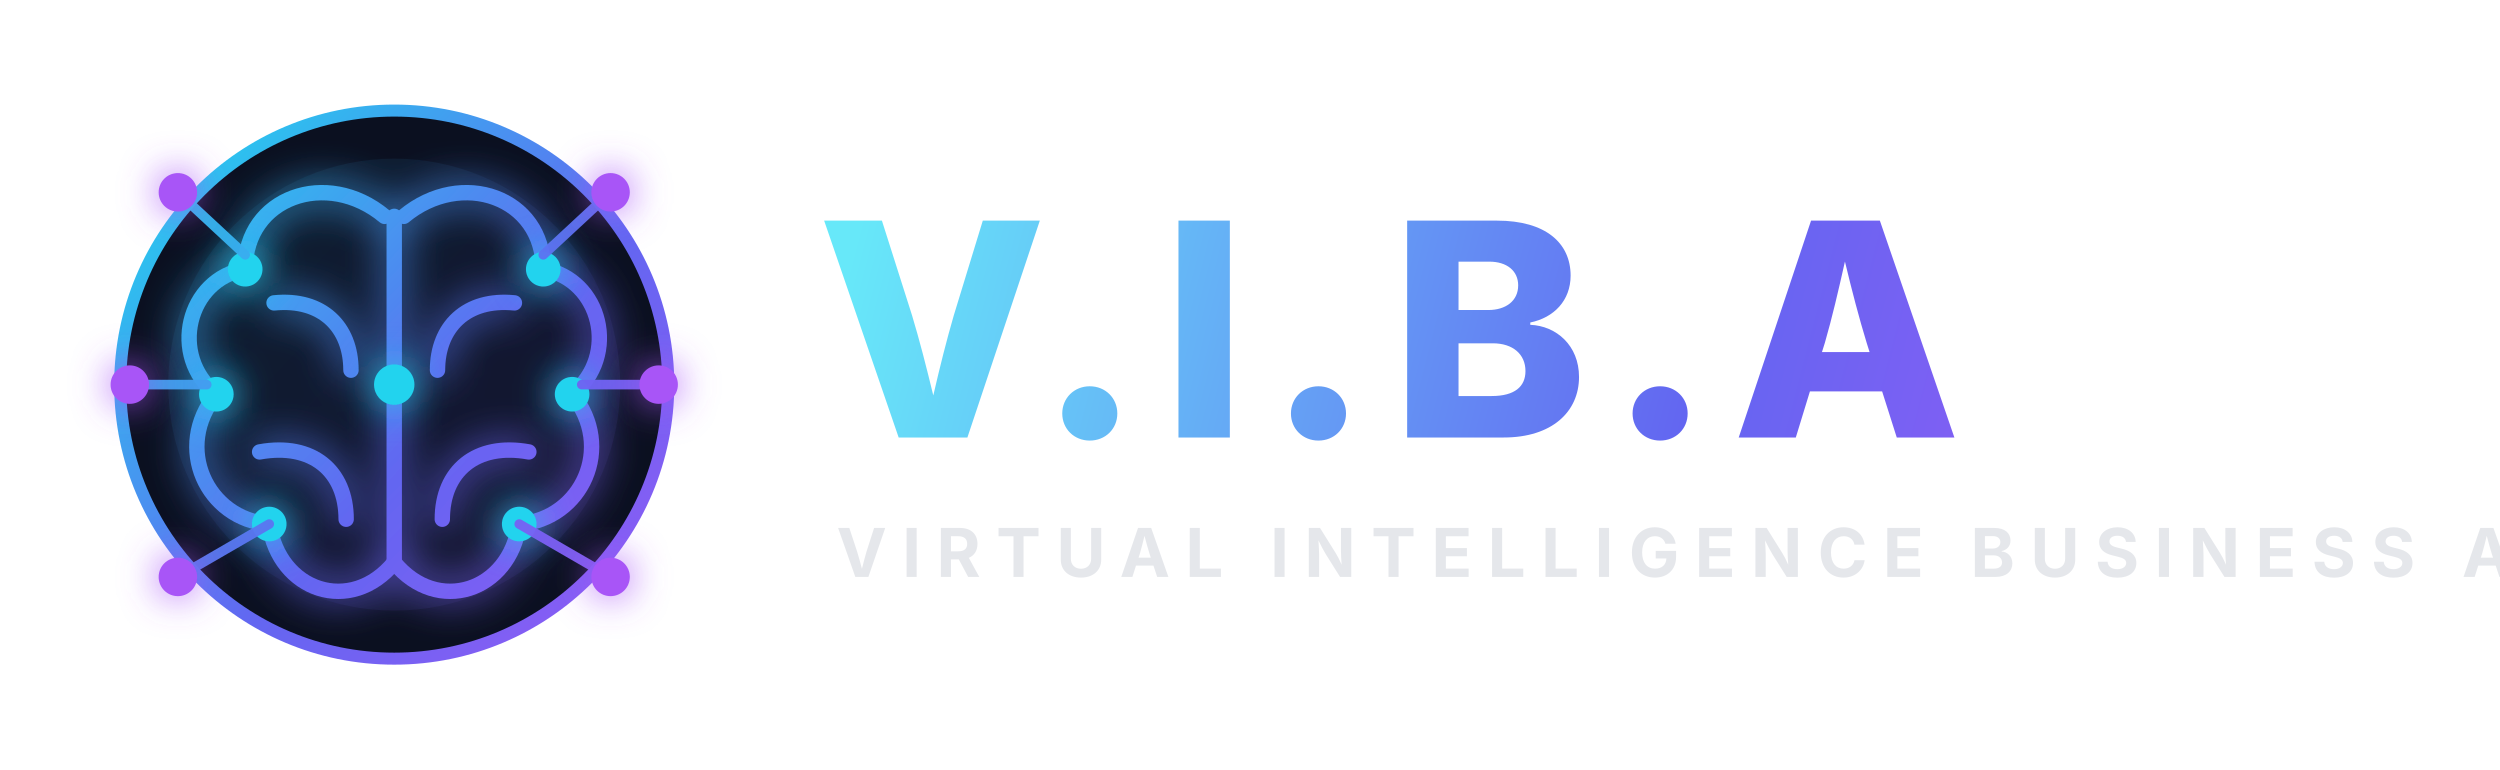
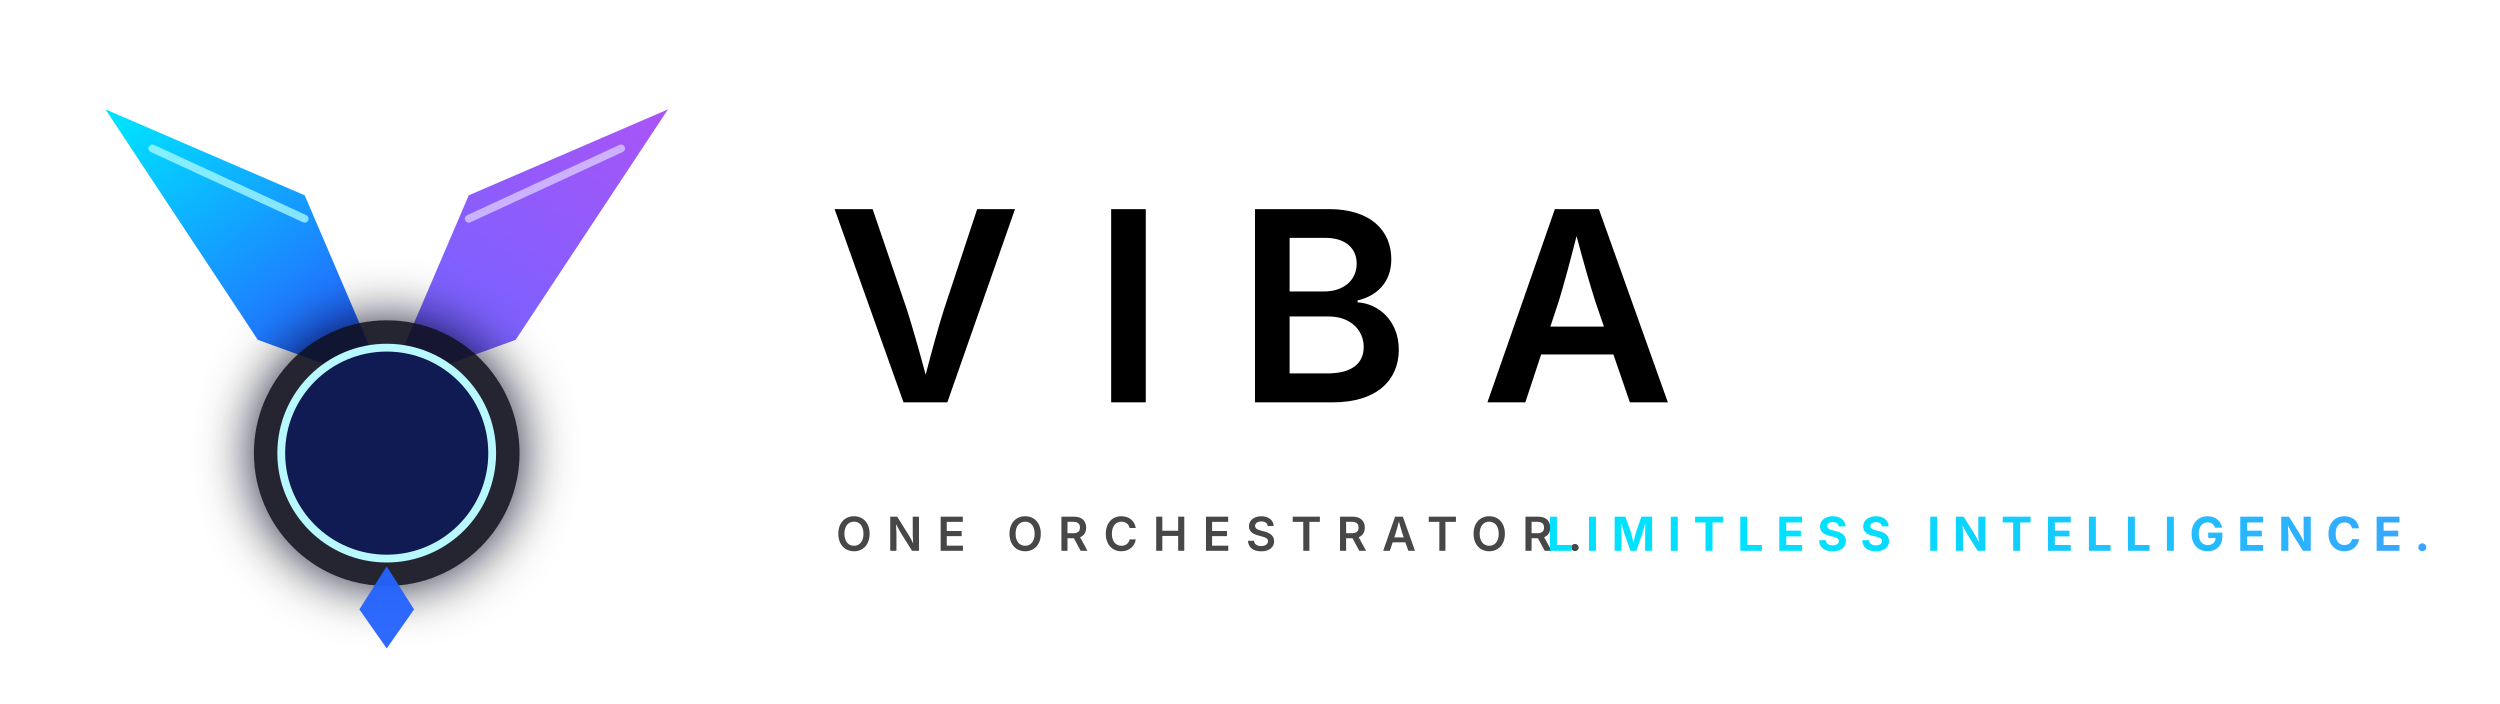
- <svg xmlns="http://www.w3.org/2000/svg" width="520" height="160" viewBox="0 0 520 160" fill="none" role="img" aria-labelledby="title desc">
+ <svg xmlns="http://www.w3.org/2000/svg" width="640" height="180" viewBox="0 0 640 180" fill="none" role="img" aria-labelledby="title desc">
  <defs>
-     <linearGradient id="g" x1="20" y1="18" x2="148" y2="142" gradientUnits="userSpaceOnUse">
-       <stop stop-color="#22D3EE" />
-       <stop offset="0.48" stop-color="#6366F1" />
-       <stop offset="1" stop-color="#A855F7" />
+     <linearGradient id="wingLeft" x1="28" y1="20" x2="118" y2="132" gradientUnits="userSpaceOnUse">
+       <stop stop-color="#00E0FF" />
+       <stop offset="0.55" stop-color="#2563FF" />
+       <stop offset="1" stop-color="#5146E5" />
    </linearGradient>
-     <linearGradient id="word" x1="180" y1="42" x2="490" y2="122" gradientUnits="userSpaceOnUse">
-       <stop stop-color="#67E8F9" />
-       <stop offset="0.55" stop-color="#6366F1" />
-       <stop offset="1" stop-color="#A855F7" />
+     <linearGradient id="wingRight" x1="154" y1="18" x2="75" y2="137" gradientUnits="userSpaceOnUse">
+       <stop stop-color="#A855F7" />
+       <stop offset="0.48" stop-color="#7B61FF" />
+       <stop offset="1" stop-color="#2563FF" />
    </linearGradient>
-     <filter id="glow" x="-40%" y="-40%" width="180%" height="180%">
-       <feGaussianBlur stdDeviation="4" result="blur" />
+     <radialGradient id="core" cx="0" cy="0" r="1" gradientTransform="translate(91 112) rotate(90) scale(29)">
+       <stop offset="0" stop-color="#FFFFFF" />
+       <stop offset="0.28" stop-color="#7DF4FF" />
+       <stop offset="0.68" stop-color="#2563FF" />
+       <stop offset="1" stop-color="#101B54" />
+     </radialGradient>
+     <filter id="glow" x="-80%" y="-80%" width="260%" height="260%">
+       <feGaussianBlur stdDeviation="7" result="b" />
      <feMerge>
-         <feMergeNode in="blur" />
+         <feMergeNode in="b" />
        <feMergeNode in="SourceGraphic" />
      </feMerge>
    </filter>
+     <linearGradient id="tag" x1="260" y1="0" x2="580" y2="0" gradientUnits="userSpaceOnUse">
+       <stop stop-color="#00E0FF" />
+       <stop offset="1" stop-color="#7B61FF" />
+     </linearGradient>
  </defs>
-   <g transform="translate(12 10)">
-     <circle cx="70" cy="70" r="57" fill="#0B1020" stroke="url(#g)" stroke-width="2.5" />
-     <circle cx="70" cy="70" r="47" fill="url(#g)" fill-opacity="0.08" />
-     <g stroke="url(#g)" stroke-width="3.2" stroke-linecap="round" stroke-linejoin="round" filter="url(#glow)">
-       <path d="M68 35C56 25 39 31 39 46C27 48 23 64 33 72C24 83 31 98 44 99C46 113 61 118 70 107" />
-       <path d="M72 35C84 25 101 31 101 46C113 48 117 64 107 72C116 83 109 98 96 99C94 113 79 118 70 107" />
-       <path d="M70 35V107" />
-       <path d="M45 53C55 52 61 58 61 67" />
-       <path d="M95 53C85 52 79 58 79 67" />
-       <path d="M42 84C53 82 60 88 60 98" />
-       <path d="M98 84C87 82 80 88 80 98" />
-     </g>
-     <g fill="#22D3EE" filter="url(#glow)">
-       <circle cx="39" cy="46" r="3.6" />
-       <circle cx="33" cy="72" r="3.6" />
-       <circle cx="44" cy="99" r="3.6" />
-       <circle cx="101" cy="46" r="3.6" />
-       <circle cx="107" cy="72" r="3.6" />
-       <circle cx="96" cy="99" r="3.6" />
-       <circle cx="70" cy="70" r="4.2" />
-     </g>
-     <g stroke="url(#g)" stroke-width="2" stroke-linecap="round" opacity="0.95">
-       <path d="M15 70H31" />
-       <path d="M109 70H125" />
-       <path d="M25 30L39 43" />
-       <path d="M115 30L101 43" />
-       <path d="M25 110L44 99" />
-       <path d="M115 110L96 99" />
-     </g>
-     <g fill="#A855F7" filter="url(#glow)">
-       <circle cx="15" cy="70" r="4" />
-       <circle cx="125" cy="70" r="4" />
-       <circle cx="25" cy="30" r="4" />
-       <circle cx="115" cy="30" r="4" />
-       <circle cx="25" cy="110" r="4" />
-       <circle cx="115" cy="110" r="4" />
-     </g>
+   <g transform="translate(8 8)">
+     <path d="M19 20L70 42L91 91L58 79L19 20Z" fill="url(#wingLeft)" />
+     <path d="M163 20L112 42L91 91L124 79L163 20Z" fill="url(#wingRight)" />
+     <path d="M31 30L70 48" stroke="#A4F8FF" stroke-width="2" stroke-linecap="round" opacity=".8" />
+     <path d="M151 30L112 48" stroke="#D9C8FF" stroke-width="2" stroke-linecap="round" opacity=".8" />
+     <circle cx="91" cy="108" r="34" fill="#07111F" opacity=".9" filter="url(#glow)" />
+     <circle cx="91" cy="108" r="27" fill="url(#core)" stroke="#B8F8FF" stroke-width="2" />
+     <path d="M91 137L84 148L91 158L98 148L91 137Z" fill="#2563FF" opacity=".95" />
  </g>
-   <g>
-     <text x="170" y="91" font-family="Inter, Arial, sans-serif" font-size="62" font-weight="800" letter-spacing="4" fill="url(#word)">V.I.B.A</text>
-     <text x="174" y="120" font-family="Inter, Arial, sans-serif" font-size="14" font-weight="700" letter-spacing="3.2" fill="#E5E7EB">VIRTUAL INTELLIGENCE BUSINESS ASSISTANT</text>
+   <g transform="translate(212 38)">
+     <text x="0" y="65" font-family="Sora, Inter, Arial, sans-serif" font-size="68" font-weight="600" letter-spacing="18" fill="currentColor">VIBA</text>
+     <text x="2" y="103" font-family="Sora, Inter, Arial, sans-serif" font-size="12" font-weight="600" letter-spacing="3.8" fill="currentColor" opacity=".72">ONE ORCHESTRATOR.</text>
+     <text x="184" y="103" font-family="Sora, Inter, Arial, sans-serif" font-size="12" font-weight="700" letter-spacing="3.2" fill="url(#tag)">LIMITLESS INTELLIGENCE.</text>
  </g>
</svg>
